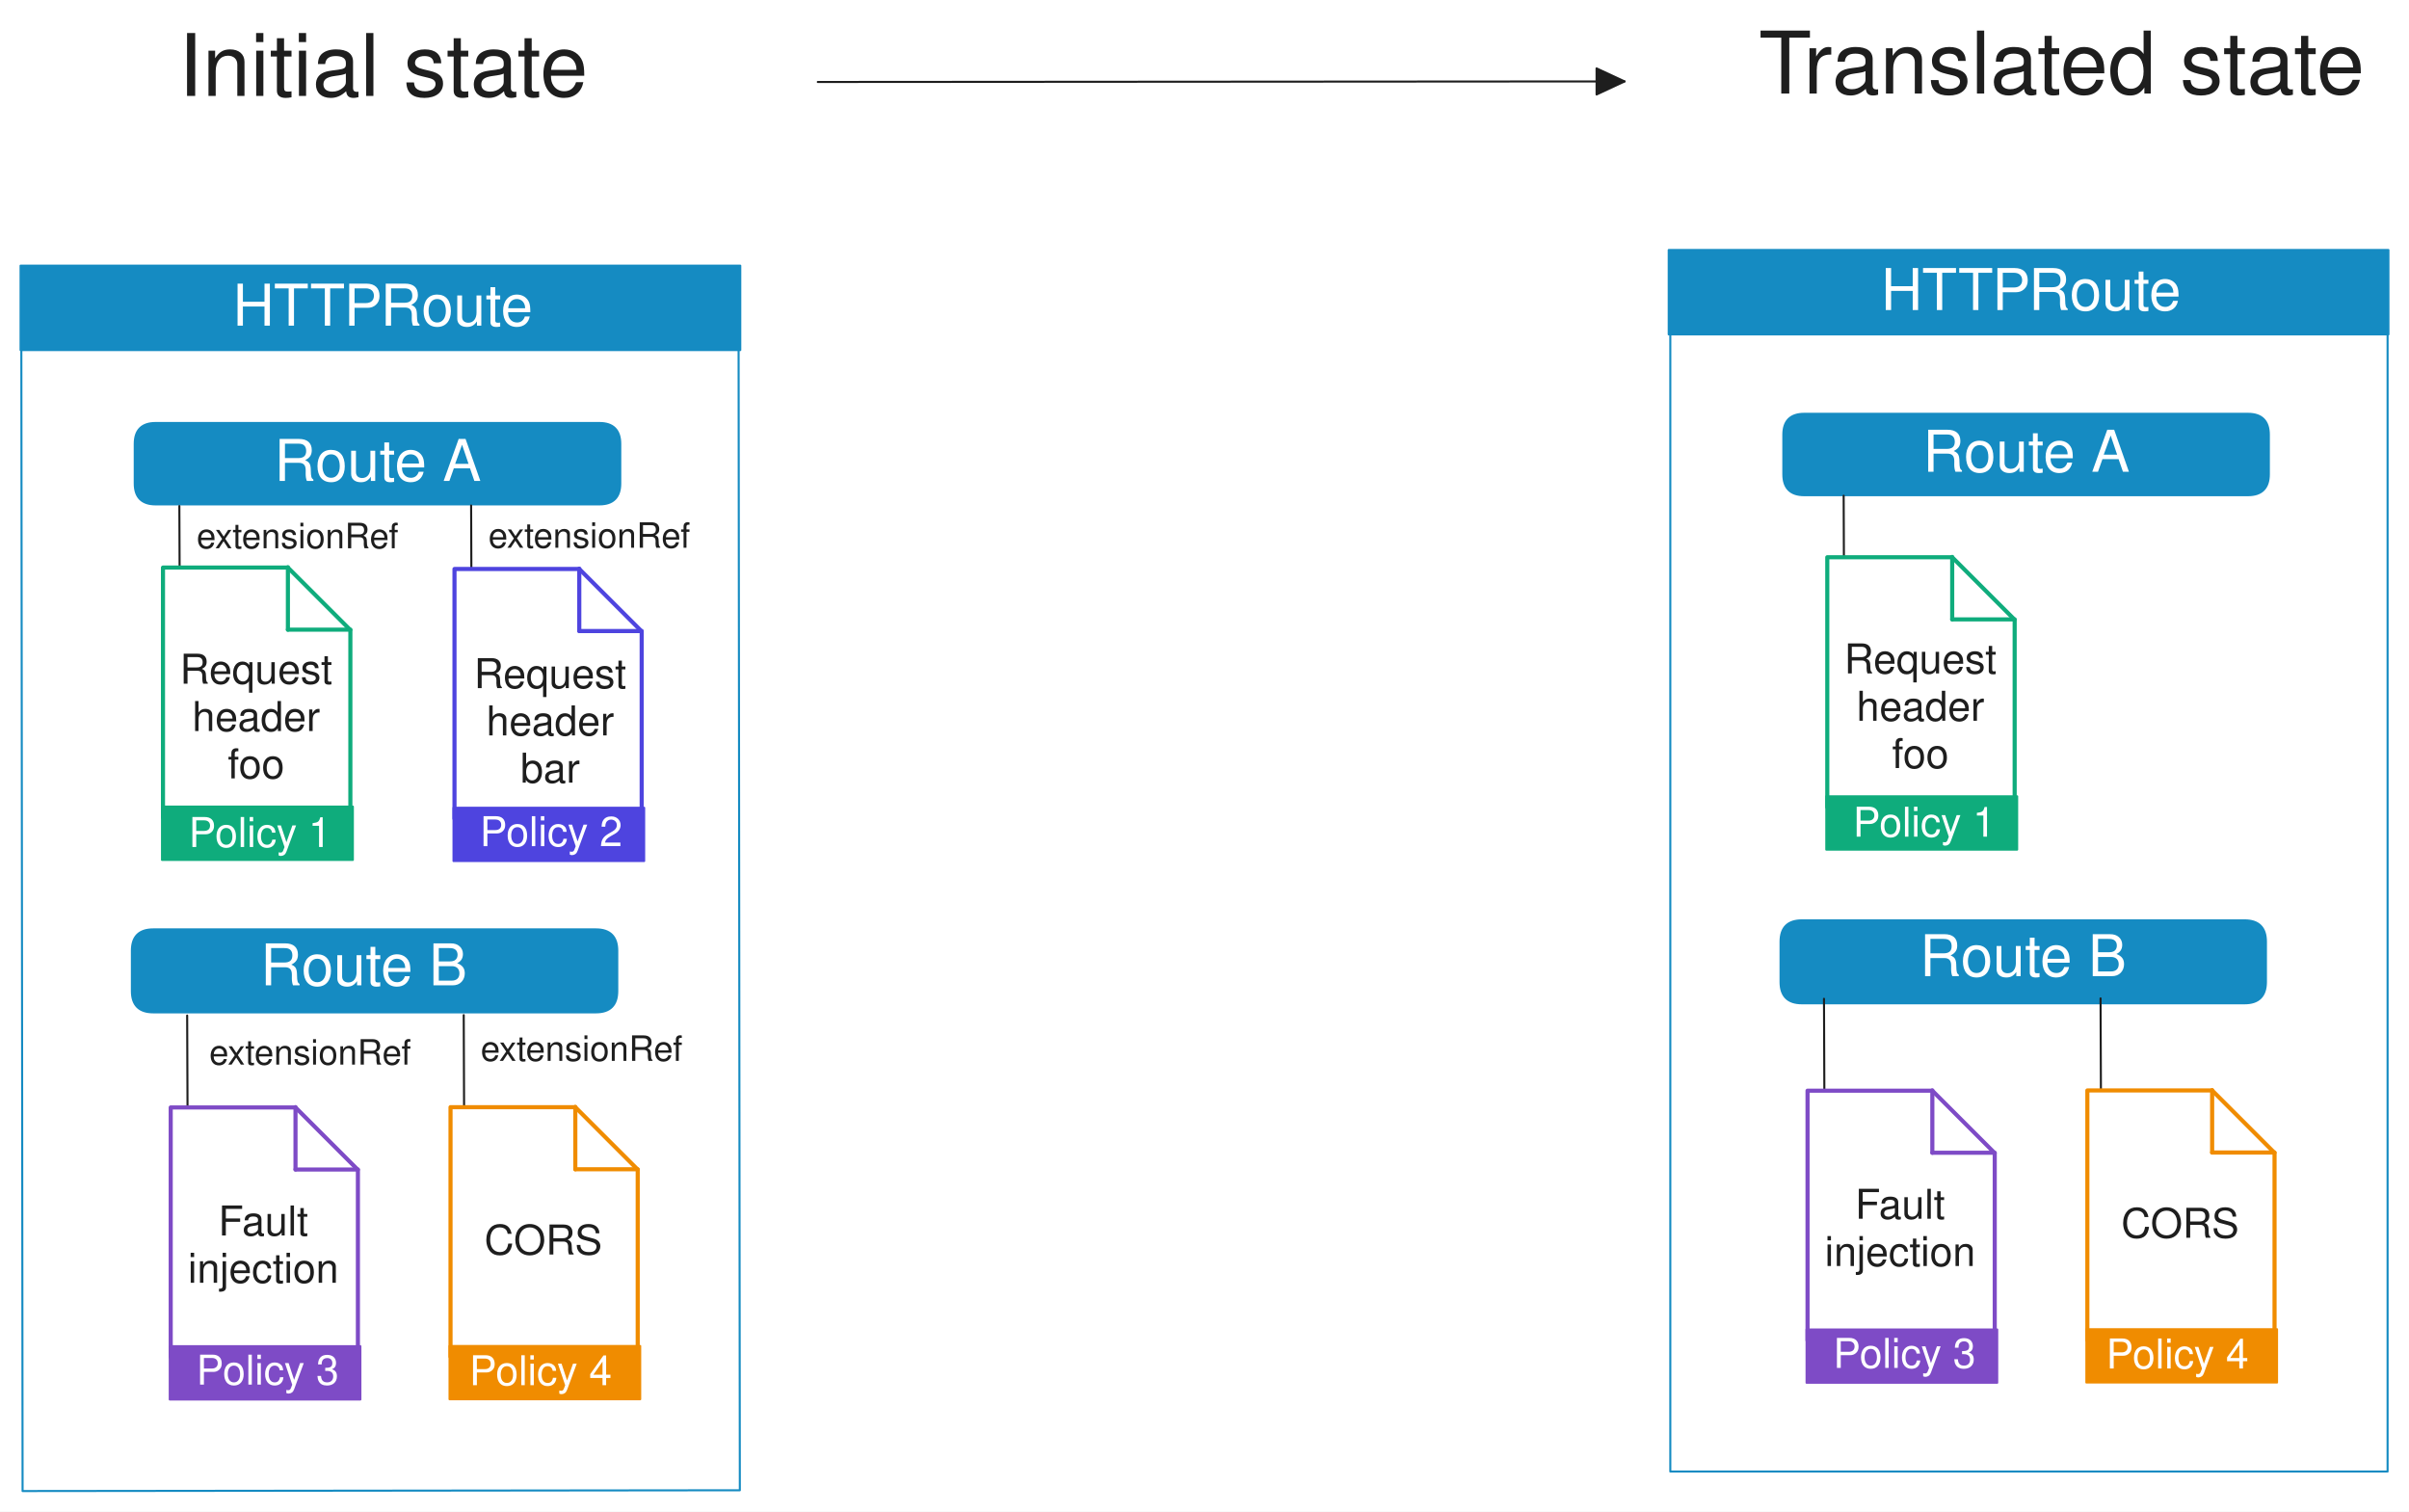
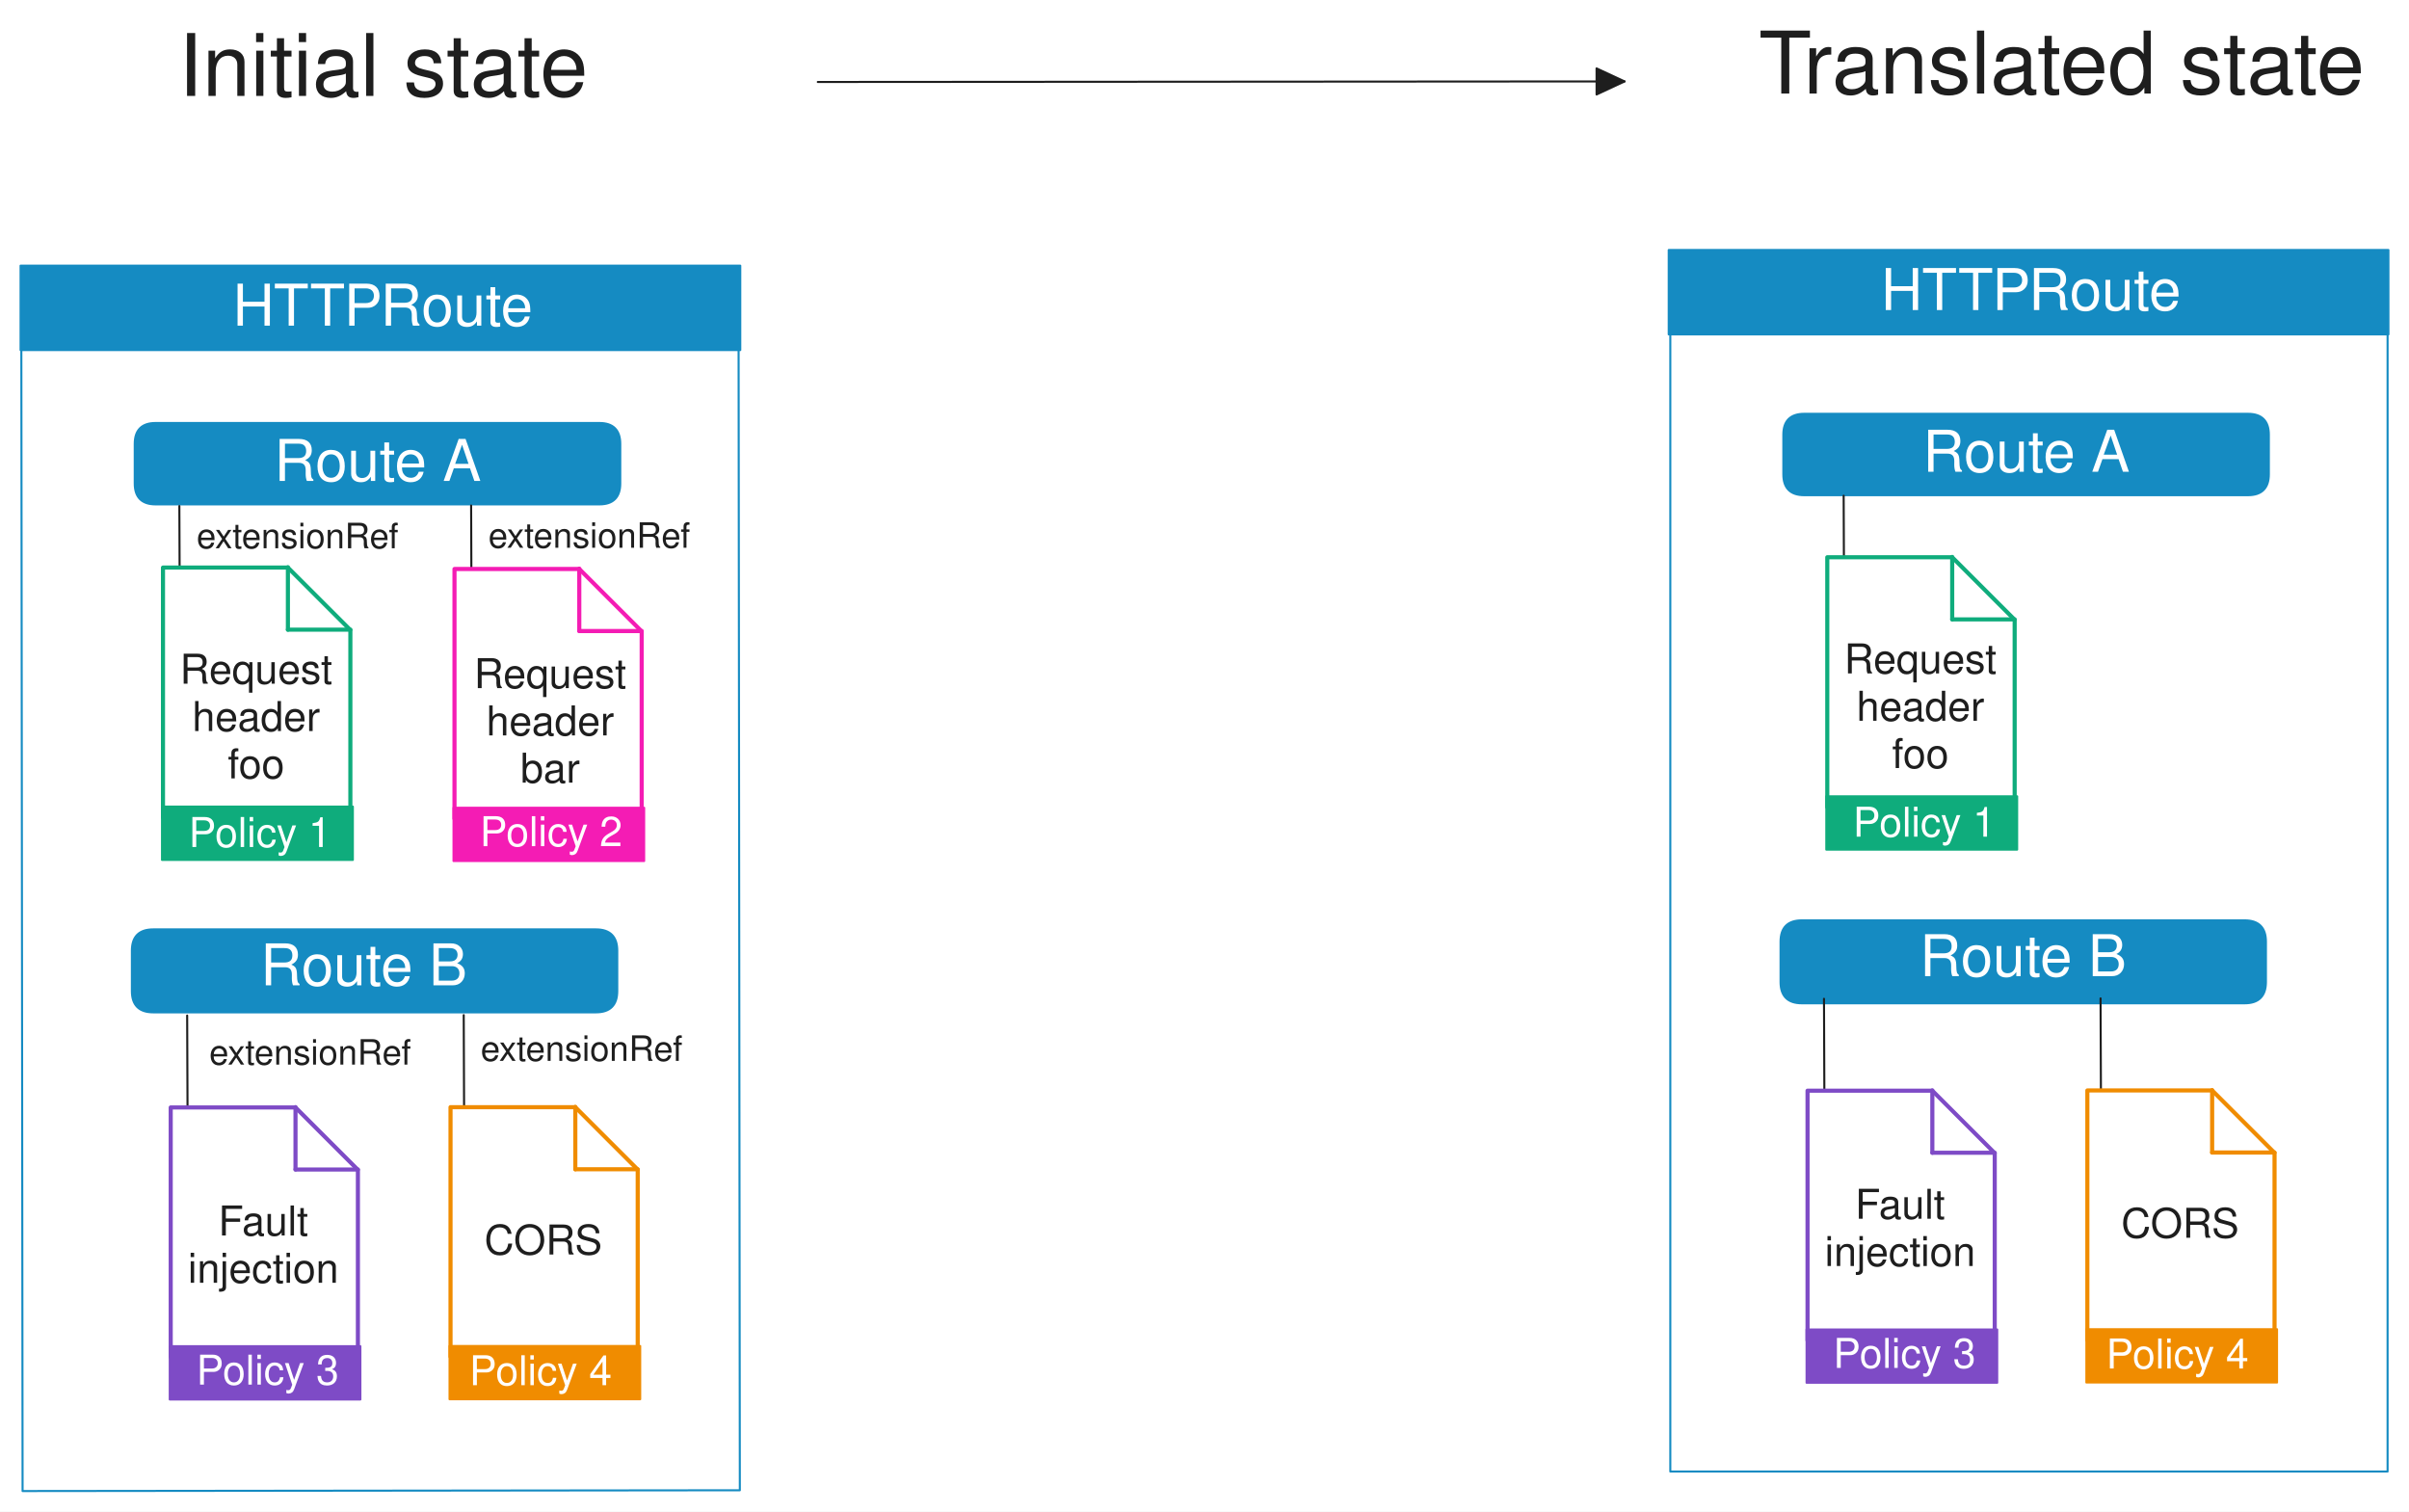
<svg xmlns="http://www.w3.org/2000/svg" version="1.1" viewBox="0 0 1170.826 734.62" width="1170.826" height="734.62">
  <defs>
    <style class="style-fonts">
      
    </style>
  </defs>
  <rect x="0" y="0" width="1170.826" height="734.62" fill="#ffffff" />
  <g stroke-linecap="round" transform="translate(65.98672 206.0698) rotate(0 117.4872 19.27414)">
    <path d="M9.64 0 C69.79 0, 129.95 0, 225.34 0 C231.76 0, 234.97 3.21, 234.97 9.64 C234.97 15.6, 234.97 21.55, 234.97 28.91 C234.97 35.34, 231.76 38.55, 225.34 38.55 C165.11 38.55, 104.88 38.55, 9.64 38.55 C3.21 38.55, 0 35.34, 0 28.91 C0 21.3, 0 13.68, 0 9.64 C0 3.21, 3.21 0, 9.64 0" stroke="none" stroke-width="0" fill="#158bc2" />
    <path d="M9.64 0 C88.72 0, 167.81 0, 225.34 0 M9.64 0 C76.07 0, 142.5 0, 225.34 0 M225.34 0 C231.76 0, 234.97 3.21, 234.97 9.64 M225.34 0 C231.76 0, 234.97 3.21, 234.97 9.64 M234.97 9.64 C234.97 16.99, 234.97 24.34, 234.97 28.91 M234.97 9.64 C234.97 14.13, 234.97 18.62, 234.97 28.91 M234.97 28.91 C234.97 35.34, 231.76 38.55, 225.34 38.55 M234.97 28.91 C234.97 35.34, 231.76 38.55, 225.34 38.55 M225.34 38.55 C179.14 38.55, 132.94 38.55, 9.64 38.55 M225.34 38.55 C168 38.55, 110.67 38.55, 9.64 38.55 M9.64 38.55 C3.21 38.55, 0 35.34, 0 28.91 M9.64 38.55 C3.21 38.55, 0 35.34, 0 28.91 M0 28.91 C0 23.56, 0 18.21, 0 9.64 M0 28.91 C0 22.14, 0 15.36, 0 9.64 M0 9.64 C0 3.21, 3.21 0, 9.64 0 M0 9.64 C0 3.21, 3.21 0, 9.64 0" stroke="#158bc2" stroke-width="2" fill="none" />
  </g>
  <g transform="translate(132.9807 210.0574) rotate(0 50.58594 16.1)">
    <text x="50.586" y="23.661" font-family="Helvetica, Segoe UI Emoji" font-size="28px" fill="white" text-anchor="middle" style="white-space: pre;" direction="ltr" dominant-baseline="alphabetic">Route A</text>
  </g>
  <g stroke-linecap="round" transform="translate(10.65869 136.6047) rotate(359.9379 174.2997 293.9131)">
    <path d="M0 0 C83.09 0, 166.18 0, 348.6 0 M0 0 C113.31 0, 226.61 0, 348.6 0 M348.6 0 C348.6 191.17, 348.6 382.34, 348.6 587.83 M348.6 0 C348.6 159.65, 348.6 319.3, 348.6 587.83 M348.6 587.83 C257.53 587.83, 166.46 587.83, 0 587.83 M348.6 587.83 C228.07 587.83, 107.53 587.83, 0 587.83 M0 587.83 C0 444.48, 0 301.14, 0 0 M0 587.83 C0 432.5, 0 277.17, 0 0" stroke="#158bc2" stroke-width="1" fill="none" />
  </g>
  <g stroke-linecap="round" transform="translate(10 129.1102) rotate(0 174.8948 20.50898)">
    <path d="M0 0 L349.79 0 L349.79 41.02 L0 41.02" stroke="none" stroke-width="0" fill="#158bc2" />
    <path d="M0 0 C108.75 0, 217.5 0, 349.79 0 M0 0 C93.48 0, 186.96 0, 349.79 0 M349.79 0 C349.79 10.14, 349.79 20.27, 349.79 41.02 M349.79 0 C349.79 12.46, 349.79 24.92, 349.79 41.02 M349.79 41.02 C236.38 41.02, 122.96 41.02, 0 41.02 M349.79 41.02 C269.76 41.02, 189.74 41.02, 0 41.02 M0 41.02 C0 30.6, 0 20.19, 0 0 M0 41.02 C0 28.99, 0 16.96, 0 0" stroke="#158bc2" stroke-width="1" fill="none" />
  </g>
  <g transform="translate(112.1351 134.5876) rotate(0 73.91016 16.1)">
    <text x="73.91" y="23.661" font-family="Helvetica, Segoe UI Emoji" font-size="28px" fill="white" text-anchor="middle" style="white-space: pre;" direction="ltr" dominant-baseline="alphabetic">HTTPRoute</text>
  </g>
  <g stroke-linecap="round" transform="translate(64.60049 452.1732) rotate(0 117.4493 19.65291)">
    <path d="M9.83 0 C88.4 0, 166.98 0, 225.07 0 C231.62 0, 234.9 3.28, 234.9 9.83 C234.9 16.23, 234.9 22.63, 234.9 29.48 C234.9 36.03, 231.62 39.31, 225.07 39.31 C177.31 39.31, 129.54 39.31, 9.83 39.31 C3.28 39.31, 0 36.03, 0 29.48 C0 22.29, 0 15.11, 0 9.83 C0 3.28, 3.28 0, 9.83 0" stroke="none" stroke-width="0" fill="#158bc2" />
    <path d="M9.83 0 C93.22 0, 176.6 0, 225.07 0 M9.83 0 C52.92 0, 96.01 0, 225.07 0 M225.07 0 C231.62 0, 234.9 3.28, 234.9 9.83 M225.07 0 C231.62 0, 234.9 3.28, 234.9 9.83 M234.9 9.83 C234.9 14.96, 234.9 20.1, 234.9 29.48 M234.9 9.83 C234.9 16.62, 234.9 23.42, 234.9 29.48 M234.9 29.48 C234.9 36.03, 231.62 39.31, 225.07 39.31 M234.9 29.48 C234.9 36.03, 231.62 39.31, 225.07 39.31 M225.07 39.31 C176.09 39.31, 127.1 39.31, 9.83 39.31 M225.07 39.31 C154.13 39.31, 83.19 39.31, 9.83 39.31 M9.83 39.31 C3.28 39.31, 0 36.03, 0 29.48 M9.83 39.31 C3.28 39.31, 0 36.03, 0 29.48 M0 29.48 C0 22.17, 0 14.86, 0 9.83 M0 29.48 C0 22.89, 0 16.31, 0 9.83 M0 9.83 C0 3.28, 3.28 0, 9.83 0 M0 9.83 C0 3.28, 3.28 0, 9.83 0" stroke="#158bc2" stroke-width="2" fill="none" />
  </g>
  <g transform="translate(126.2627 455.2017) rotate(0 50.58594 16.1)">
    <text x="50.586" y="23.661" font-family="Helvetica, Segoe UI Emoji" font-size="28px" fill="white" text-anchor="middle" style="white-space: pre;" direction="ltr" dominant-baseline="alphabetic">Route B</text>
  </g>
  <g transform="translate(91.52757 393.7661) rotate(0 35.01465 11.5)">
    <text x="35.015" y="16.9" font-family="Helvetica, Segoe UI Emoji" font-size="20px" fill="white" text-anchor="middle" style="white-space: pre;" direction="ltr" dominant-baseline="alphabetic">Policy 1</text>
  </g>
  <g stroke-linecap="round" transform="translate(867.239 201.6062) rotate(0 117.4872 19.27414)">
    <path d="M9.64 0 C57.85 0, 106.06 0, 225.34 0 C231.76 0, 234.97 3.21, 234.97 9.64 C234.97 13.88, 234.97 18.12, 234.97 28.91 C234.97 35.34, 231.76 38.55, 225.34 38.55 C143.29 38.55, 61.24 38.55, 9.64 38.55 C3.21 38.55, 0 35.34, 0 28.91 C0 21.72, 0 14.53, 0 9.64 C0 3.21, 3.21 0, 9.64 0" stroke="none" stroke-width="0" fill="#158bc2" />
    <path d="M9.64 0 C64.4 0, 119.16 0, 225.34 0 M9.64 0 C72.9 0, 136.17 0, 225.34 0 M225.34 0 C231.76 0, 234.97 3.21, 234.97 9.64 M225.34 0 C231.76 0, 234.97 3.21, 234.97 9.64 M234.97 9.64 C234.97 15.06, 234.97 20.48, 234.97 28.91 M234.97 9.64 C234.97 16.04, 234.97 22.44, 234.97 28.91 M234.97 28.91 C234.97 35.34, 231.76 38.55, 225.34 38.55 M234.97 28.91 C234.97 35.34, 231.76 38.55, 225.34 38.55 M225.34 38.55 C169.84 38.55, 114.34 38.55, 9.64 38.55 M225.34 38.55 C158.66 38.55, 91.98 38.55, 9.64 38.55 M9.64 38.55 C3.21 38.55, 0 35.34, 0 28.91 M9.64 38.55 C3.21 38.55, 0 35.34, 0 28.91 M0 28.91 C0 21.55, 0 14.2, 0 9.64 M0 28.91 C0 21.3, 0 13.68, 0 9.64 M0 9.64 C0 3.21, 3.21 0, 9.64 0 M0 9.64 C0 3.21, 3.21 0, 9.64 0" stroke="#158bc2" stroke-width="2" fill="none" />
  </g>
  <g transform="translate(934.233 205.5938) rotate(0 50.58594 16.1)">
    <text x="50.586" y="23.661" font-family="Helvetica, Segoe UI Emoji" font-size="28px" fill="white" text-anchor="middle" style="white-space: pre;" direction="ltr" dominant-baseline="alphabetic">Route A</text>
  </g>
  <g stroke-linecap="round" transform="translate(811.8065 132.4226) rotate(0 174.3069 291.3591)">
    <path d="M0 0 C94.29 0, 188.58 0, 348.61 0 M0 0 C90.47 0, 180.93 0, 348.61 0 M348.61 0 C348.61 161.74, 348.61 323.48, 348.61 582.72 M348.61 0 C348.61 204.78, 348.61 409.56, 348.61 582.72 M348.61 582.72 C252.71 582.72, 156.8 582.72, 0 582.72 M348.61 582.72 C217.76 582.72, 86.9 582.72, 0 582.72 M0 582.72 C0 385.85, 0 188.98, 0 0 M0 582.72 C0 388.56, 0 194.4, 0 0" stroke="#158bc2" stroke-width="1" fill="none" />
  </g>
  <g stroke-linecap="round" transform="translate(811.0362 121.4952) rotate(0 174.8948 20.50898)">
    <path d="M0 0 L349.79 0 L349.79 41.02 L0 41.02" stroke="none" stroke-width="0" fill="#158bc2" />
    <path d="M0 0 C79.6 0, 159.2 0, 349.79 0 M0 0 C115.29 0, 230.57 0, 349.79 0 M349.79 0 C349.79 10.8, 349.79 21.59, 349.79 41.02 M349.79 0 C349.79 8.55, 349.79 17.1, 349.79 41.02 M349.79 41.02 C241.35 41.02, 132.92 41.02, 0 41.02 M349.79 41.02 C213.81 41.02, 77.83 41.02, 0 41.02 M0 41.02 C0 29.46, 0 17.9, 0 0 M0 41.02 C0 29.46, 0 17.9, 0 0" stroke="#158bc2" stroke-width="1" fill="none" />
  </g>
  <g transform="translate(913.2029 127.0131) rotate(0 73.91016 16.1)">
    <text x="73.91" y="23.661" font-family="Helvetica, Segoe UI Emoji" font-size="28px" fill="white" text-anchor="middle" style="white-space: pre;" direction="ltr" dominant-baseline="alphabetic">HTTPRoute</text>
  </g>
  <g stroke-linecap="round" transform="translate(865.888 447.7799) rotate(0 117.4493 19.65291)">
    <path d="M9.83 0 C65.02 0, 120.21 0, 225.07 0 C231.62 0, 234.9 3.28, 234.9 9.83 C234.9 16.23, 234.9 22.64, 234.9 29.48 C234.9 36.03, 231.62 39.31, 225.07 39.31 C175.09 39.31, 125.1 39.31, 9.83 39.31 C3.28 39.31, 0 36.03, 0 29.48 C0 25.34, 0 21.2, 0 9.83 C0 3.28, 3.28 0, 9.83 0" stroke="none" stroke-width="0" fill="#158bc2" />
    <path d="M9.83 0 C91.51 0, 173.19 0, 225.07 0 M9.83 0 C59.41 0, 109 0, 225.07 0 M225.07 0 C231.62 0, 234.9 3.28, 234.9 9.83 M225.07 0 C231.62 0, 234.9 3.28, 234.9 9.83 M234.9 9.83 C234.9 15.23, 234.9 20.64, 234.9 29.48 M234.9 9.83 C234.9 17.2, 234.9 24.58, 234.9 29.48 M234.9 29.48 C234.9 36.03, 231.62 39.31, 225.07 39.31 M234.9 29.48 C234.9 36.03, 231.62 39.31, 225.07 39.31 M225.07 39.31 C172.35 39.31, 119.63 39.31, 9.83 39.31 M225.07 39.31 C154.96 39.31, 84.85 39.31, 9.83 39.31 M9.83 39.31 C3.28 39.31, 0 36.03, 0 29.48 M9.83 39.31 C3.28 39.31, 0 36.03, 0 29.48 M0 29.48 C0 23.85, 0 18.23, 0 9.83 M0 29.48 C0 22.29, 0 15.11, 0 9.83 M0 9.83 C0 3.28, 3.28 0, 9.83 0 M0 9.83 C0 3.28, 3.28 0, 9.83 0" stroke="#158bc2" stroke-width="2" fill="none" />
  </g>
  <g transform="translate(932.708 450.7381) rotate(0 50.58594 16.1)">
    <text x="50.586" y="23.661" font-family="Helvetica, Segoe UI Emoji" font-size="28px" fill="white" text-anchor="middle" style="white-space: pre;" direction="ltr" dominant-baseline="alphabetic">Route B</text>
  </g>
  <g transform="translate(86.72467 11.16996) rotate(0 100.2605 24.11986)">
    <text x="0" y="35.447" font-family="Helvetica, Segoe UI Emoji" font-size="41.948px" fill="#1e1e1e" text-anchor="start" style="white-space: pre;" direction="ltr" dominant-baseline="alphabetic">Initial state</text>
  </g>
  <g transform="translate(854.7869 10) rotate(0 149.5955 24.11986)">
    <text x="0" y="35.447" font-family="Helvetica, Segoe UI Emoji" font-size="41.948px" fill="#1e1e1e" text-anchor="start" style="white-space: pre;" direction="ltr" dominant-baseline="alphabetic">Translated state</text>
  </g>
  <g stroke-linecap="round">
    <g transform="translate(397.4716 39.83666) rotate(0 196.0462 -0.1330121)">
      <path d="M0 0 C109.48 -0.07, 218.97 -0.15, 392.09 -0.27 M0 0 C98.42 -0.07, 196.84 -0.13, 392.09 -0.27" stroke="#1e1e1e" stroke-width="1" fill="none" />
    </g>
    <g transform="translate(397.4716 39.83666) rotate(0 196.0462 -0.1330121)">
      <path d="M392.09 -0.27 L378.5 6.08 L378.49 -6.6 L392.09 -0.27" stroke="none" stroke-width="0" fill="#1e1e1e" fill-rule="evenodd" />
      <path d="M392.09 -0.27 C388.3 1.51, 384.5 3.28, 378.5 6.08 M392.09 -0.27 C388.68 1.33, 385.27 2.92, 378.5 6.08 M378.5 6.08 C378.5 2.45, 378.5 -1.18, 378.49 -6.6 M378.5 6.08 C378.5 1.45, 378.5 -3.19, 378.49 -6.6 M378.49 -6.6 C383.49 -4.27, 388.48 -1.95, 392.09 -0.27 M378.49 -6.6 C381.94 -4.99, 385.39 -3.39, 392.09 -0.27 M392.09 -0.27 C392.09 -0.27, 392.09 -0.27, 392.09 -0.27 M392.09 -0.27 C392.09 -0.27, 392.09 -0.27, 392.09 -0.27" stroke="#1e1e1e" stroke-width="1" fill="none" />
    </g>
  </g>
  <mask />
  <g stroke-linecap="round">
    <g transform="translate(90.96361 493.5356) rotate(0 0.1527283 39.22007)">
      <path d="M0 0 C0.11 28.24, 0.22 56.48, 0.31 78.44 M0 0 C0.11 28.33, 0.22 56.65, 0.31 78.44" stroke="#1e1e1e" stroke-width="1" fill="none" />
    </g>
  </g>
  <mask />
  <g stroke-linecap="round">
    <g transform="translate(225.3803 493.3334) rotate(0 0.1527283 39.96609)">
      <path d="M0 0 C0.1 25.82, 0.2 51.65, 0.31 79.93 M0 0 C0.09 24.57, 0.19 49.13, 0.31 79.93" stroke="#1e1e1e" stroke-width="1" fill="none" />
    </g>
  </g>
  <mask />
  <g stroke-linecap="round">
    <g transform="translate(82.96909 538.1968) rotate(0 45.48876 60.65168)" fill-rule="evenodd">
      <path d="M0 0 L60.65 0 L90.98 30.33 L90.98 121.3 L0 121.3 L0 0" stroke="none" stroke-width="0" fill="#fff" fill-rule="evenodd" />
      <path d="M0 0 C17.15 0, 34.3 0, 60.65 0 M0 0 C24.18 0, 48.36 0, 60.65 0 M60.65 0 C71.28 10.63, 81.91 21.26, 90.98 30.33 M60.65 0 C71.78 11.13, 82.91 22.26, 90.98 30.33 M90.98 30.33 C90.98 60.33, 90.98 90.33, 90.98 121.3 M90.98 30.33 C90.98 52.15, 90.98 73.97, 90.98 121.3 M90.98 121.3 C69.93 121.3, 48.88 121.3, 0 121.3 M90.98 121.3 C63.87 121.3, 36.76 121.3, 0 121.3 M0 121.3 C0 74.69, 0 28.08, 0 0 M0 121.3 C0 86.17, 0 51.04, 0 0 M0 0 C0 0, 0 0, 0 0 M0 0 C0 0, 0 0, 0 0" stroke="#7e4bc6" stroke-width="2" fill="none" />
    </g>
  </g>
  <mask />
  <g stroke-linecap="round">
    <g transform="translate(143.6208 538.0329) rotate(0 0 15.16292)">
      <path d="M0 0 C0 6.85, 0 13.7, 0 30.33 M0 0 C0 9.12, 0 18.25, 0 30.33" stroke="#7e4bc6" stroke-width="2" fill="none" />
    </g>
  </g>
  <mask />
  <g stroke-linecap="round">
    <g transform="translate(143.6208 568.3587) rotate(0 15.16292 0)">
      <path d="M0 0 C7.76 0, 15.51 0, 30.33 0 M0 0 C11.7 0, 23.41 0, 30.33 0" stroke="#7e4bc6" stroke-width="2" fill="none" />
    </g>
  </g>
  <mask />
  <g stroke-linecap="round" transform="translate(82.49364 654.2374) rotate(0 46.33058 12.94682)">
    <path d="M0 0 L92.66 0 L92.66 25.89 L0 25.89" stroke="none" stroke-width="0" fill="#7e4bc6" />
    <path d="M0 0 C23.17 0, 46.34 0, 92.66 0 M0 0 C31.29 0, 62.58 0, 92.66 0 M92.66 0 C92.66 6.46, 92.66 12.92, 92.66 25.89 M92.66 0 C92.66 8.59, 92.66 17.19, 92.66 25.89 M92.66 25.89 C72.31 25.89, 51.96 25.89, 0 25.89 M92.66 25.89 C58.03 25.89, 23.4 25.89, 0 25.89 M0 25.89 C0 16.93, 0 7.97, 0 0 M0 25.89 C0 16.87, 0 7.84, 0 0" stroke="#7e4bc6" stroke-width="1" fill="none" />
  </g>
  <g transform="translate(95.11475 656.0156) rotate(0 34.97844 11.48811)">
    <text x="34.978" y="16.883" font-family="Helvetica, Segoe UI Emoji" font-size="19.979px" fill="white" text-anchor="middle" style="white-space: pre;" direction="ltr" dominant-baseline="alphabetic">Policy 3</text>
  </g>
  <g transform="translate(91.31858 583.5455) rotate(0 36.65151 22.97622)">
    <text x="36.652" y="16.883" font-family="Helvetica, Segoe UI Emoji" font-size="19.979px" fill="#1e1e1e" text-anchor="middle" style="white-space: pre;" direction="ltr" dominant-baseline="alphabetic">Fault</text>
    <text x="36.652" y="39.859" font-family="Helvetica, Segoe UI Emoji" font-size="19.979px" fill="#1e1e1e" text-anchor="middle" style="white-space: pre;" direction="ltr" dominant-baseline="alphabetic">injection</text>
  </g>
  <g transform="translate(101.7062 503.0253) rotate(0 51.94794 9.769846)">
    <text x="0" y="14.358" font-family="Helvetica, Segoe UI Emoji" font-size="16.991px" fill="#1e1e1e" text-anchor="start" style="white-space: pre;" direction="ltr" dominant-baseline="alphabetic">extensionRef </text>
  </g>
  <g transform="translate(233.6219 501.2037) rotate(0 51.94794 9.769846)">
    <text x="0" y="14.358" font-family="Helvetica, Segoe UI Emoji" font-size="16.991px" fill="#1e1e1e" text-anchor="start" style="white-space: pre;" direction="ltr" dominant-baseline="alphabetic">extensionRef </text>
  </g>
  <g stroke-linecap="round">
    <g transform="translate(87.17518 245.9223) rotate(0 0.1527283 39.22007)">
      <path d="M0 0 C0.07 18.25, 0.14 36.49, 0.31 78.44 M0 0 C0.11 27.54, 0.21 55.08, 0.31 78.44" stroke="#1e1e1e" stroke-width="1" fill="none" />
    </g>
  </g>
  <mask />
  <g transform="translate(95.55937 252.0784) rotate(0 51.94794 9.769846)">
    <text x="0" y="14.358" font-family="Helvetica, Segoe UI Emoji" font-size="16.991px" fill="#1e1e1e" text-anchor="start" style="white-space: pre;" direction="ltr" dominant-baseline="alphabetic">extensionRef </text>
  </g>
  <g stroke-linecap="round">
    <g transform="translate(79.21446 275.8253) rotate(0 45.53585 60.71447)" fill-rule="evenodd">
      <path d="M0 0 L60.71 0 L91.07 30.36 L91.07 121.43 L0 121.43 L0 0" stroke="none" stroke-width="0" fill="#fff" fill-rule="evenodd" />
      <path d="M0 0 C13.87 0, 27.75 0, 60.71 0 M0 0 C12.91 0, 25.82 0, 60.71 0 M60.71 0 C70.6 9.89, 80.49 19.77, 91.07 30.36 M60.71 0 C69.3 8.59, 77.89 17.18, 91.07 30.36 M91.07 30.36 C91.07 49.86, 91.07 69.37, 91.07 121.43 M91.07 30.36 C91.07 54.56, 91.07 78.77, 91.07 121.43 M91.07 121.43 C56.51 121.43, 21.95 121.43, 0 121.43 M91.07 121.43 C70.09 121.43, 49.11 121.43, 0 121.43 M0 121.43 C0 77.79, 0 34.16, 0 0 M0 121.43 C0 87.1, 0 52.76, 0 0 M0 0 C0 0, 0 0, 0 0 M0 0 C0 0, 0 0, 0 0" stroke="#0fac7c" stroke-width="2" fill="none" />
    </g>
  </g>
  <mask />
  <g stroke-linecap="round">
    <g transform="translate(139.9289 275.6613) rotate(0 0 15.17862)">
      <path d="M0 0 C0 9.87, 0 19.75, 0 30.36 M0 0 C0 8.24, 0 16.49, 0 30.36" stroke="#0fac7c" stroke-width="2" fill="none" />
    </g>
  </g>
  <mask />
  <g stroke-linecap="round">
    <g transform="translate(139.9289 306.0185) rotate(0 15.17862 0)">
      <path d="M0 0 C7.5 0, 15 0, 30.36 0 M0 0 C9.22 0, 18.44 0, 30.36 0" stroke="#0fac7c" stroke-width="2" fill="none" />
    </g>
  </g>
  <mask />
  <g stroke-linecap="round" transform="translate(78.73852 391.9861) rotate(0 46.37854 12.96022)">
    <path d="M0 0 L92.76 0 L92.76 25.92 L0 25.92" stroke="none" stroke-width="0" fill="#0fac7c" />
    <path d="M0 0 C35.39 0, 70.77 0, 92.76 0 M0 0 C21.62 0, 43.24 0, 92.76 0 M92.76 0 C92.76 9.37, 92.76 18.74, 92.76 25.92 M92.76 0 C92.76 8.29, 92.76 16.59, 92.76 25.92 M92.76 25.92 C62.27 25.92, 31.79 25.92, 0 25.92 M92.76 25.92 C57.81 25.92, 22.87 25.92, 0 25.92 M0 25.92 C0 15.67, 0 5.42, 0 0 M0 25.92 C0 19.67, 0 13.42, 0 0" stroke="#0fac7c" stroke-width="1" fill="none" />
  </g>
  <g transform="translate(86.59706 315.376) rotate(0 37.89062 34.5)">
    <text x="37.891" y="16.9" font-family="Helvetica, Segoe UI Emoji" font-size="20px" fill="#1e1e1e" text-anchor="middle" style="white-space: pre;" direction="ltr" dominant-baseline="alphabetic">Request</text>
    <text x="37.891" y="39.9" font-family="Helvetica, Segoe UI Emoji" font-size="20px" fill="#1e1e1e" text-anchor="middle" style="white-space: pre;" direction="ltr" dominant-baseline="alphabetic">header</text>
    <text x="37.891" y="62.9" font-family="Helvetica, Segoe UI Emoji" font-size="20px" fill="#1e1e1e" text-anchor="middle" style="white-space: pre;" direction="ltr" dominant-baseline="alphabetic">foo</text>
  </g>
  <g stroke-linecap="round">
    <g transform="translate(228.9768 245.6891) rotate(0 0.1527283 39.22007)">
      <path d="M0 0 C0.12 30.6, 0.24 61.2, 0.31 78.44 M0 0 C0.07 17.56, 0.14 35.11, 0.31 78.44" stroke="#1e1e1e" stroke-width="1" fill="none" />
    </g>
  </g>
  <mask />
  <g transform="translate(237.361 251.8452) rotate(0 51.94794 9.769846)">
    <text x="0" y="14.358" font-family="Helvetica, Segoe UI Emoji" font-size="16.991px" fill="#1e1e1e" text-anchor="start" style="white-space: pre;" direction="ltr" dominant-baseline="alphabetic">extensionRef </text>
  </g>
  <g transform="translate(91.39052 394.7394) rotate(0 34.96209 11.48811)">
    <text x="34.962" y="16.883" font-family="Helvetica, Segoe UI Emoji" font-size="19.979px" fill="white" text-anchor="middle" style="white-space: pre;" direction="ltr" dominant-baseline="alphabetic">Policy 1</text>
  </g>
  <g stroke-linecap="round">
    <g transform="translate(220.891 276.5181) rotate(0 45.48876 60.65168)" fill-rule="evenodd">
      <path d="M0 0 L60.65 0 L90.98 30.33 L90.98 121.3 L0 121.3 L0 0" stroke="none" stroke-width="0" fill="#fff" fill-rule="evenodd" />
-       <path d="M0 0 C17.26 0, 34.52 0, 60.65 0 M0 0 C12.85 0, 25.7 0, 60.65 0 M60.65 0 C68.48 7.82, 76.3 15.65, 90.98 30.33 M60.65 0 C72.01 11.36, 83.37 22.72, 90.98 30.33 M90.98 30.33 C90.98 55.28, 90.98 80.24, 90.98 121.3 M90.98 30.33 C90.98 48.93, 90.98 67.53, 90.98 121.3 M90.98 121.3 C60.96 121.3, 30.93 121.3, 0 121.3 M90.98 121.3 C66.01 121.3, 41.05 121.3, 0 121.3 M0 121.3 C0 80.84, 0 40.39, 0 0 M0 121.3 C0 81.1, 0 40.89, 0 0 M0 0 C0 0, 0 0, 0 0 M0 0 C0 0, 0 0, 0 0" stroke="#4e44df" stroke-width="2" fill="none" />
+       <path d="M0 0 C17.26 0, 34.52 0, 60.65 0 M0 0 C12.85 0, 25.7 0, 60.65 0 M60.65 0 C68.48 7.82, 76.3 15.65, 90.98 30.33 M60.65 0 C72.01 11.36, 83.37 22.72, 90.98 30.33 M90.98 30.33 C90.98 55.28, 90.98 80.24, 90.98 121.3 M90.98 30.33 C90.98 48.93, 90.98 67.53, 90.98 121.3 M90.98 121.3 C60.96 121.3, 30.93 121.3, 0 121.3 M90.98 121.3 C66.01 121.3, 41.05 121.3, 0 121.3 M0 121.3 C0 80.84, 0 40.39, 0 0 M0 121.3 C0 81.1, 0 40.89, 0 0 M0 0 C0 0, 0 0, 0 0 M0 0 C0 0, 0 0, 0 0" stroke="#f41cb4" stroke-width="2" fill="none" />
    </g>
  </g>
  <mask />
  <g stroke-linecap="round">
    <g transform="translate(281.5427 276.3542) rotate(0 0 15.16292)">
-       <path d="M0 0 C0 7.95, 0 15.89, 0 30.33 M0 0 C0 10.94, 0 21.89, 0 30.33" stroke="#4e44df" stroke-width="2" fill="none" />
+       <path d="M0 0 C0 7.95, 0 15.89, 0 30.33 M0 0 C0 10.94, 0 21.89, 0 30.33" stroke="#f41cb4" stroke-width="2" fill="none" />
    </g>
  </g>
  <mask />
  <g stroke-linecap="round">
    <g transform="translate(281.5427 306.68) rotate(0 15.16292 0)">
-       <path d="M0 0 C7.03 0, 14.06 0, 30.33 0 M0 0 C6.68 0, 13.36 0, 30.33 0" stroke="#4e44df" stroke-width="2" fill="none" />
+       <path d="M0 0 C7.03 0, 14.06 0, 30.33 0 M0 0 C6.68 0, 13.36 0, 30.33 0" stroke="#f41cb4" stroke-width="2" fill="none" />
    </g>
  </g>
  <mask />
  <g stroke-linecap="round" transform="translate(220.4155 392.5587) rotate(0 46.33058 12.94682)">
-     <path d="M0 0 L92.66 0 L92.66 25.89 L0 25.89" stroke="none" stroke-width="0" fill="#4e44df" />
-     <path d="M0 0 C33.26 0, 66.53 0, 92.66 0 M0 0 C30.85 0, 61.7 0, 92.66 0 M92.66 0 C92.66 9.1, 92.66 18.2, 92.66 25.89 M92.66 0 C92.66 9.4, 92.66 18.79, 92.66 25.89 M92.66 25.89 C64.31 25.89, 35.96 25.89, 0 25.89 M92.66 25.89 C71.02 25.89, 49.38 25.89, 0 25.89 M0 25.89 C0 16.51, 0 7.12, 0 0 M0 25.89 C0 19.31, 0 12.73, 0 0" stroke="#4e44df" stroke-width="1" fill="none" />
+     <path d="M0 0 L92.66 0 L92.66 25.89 L0 25.89" stroke="none" stroke-width="0" fill="#f41cb4" />
+     <path d="M0 0 C33.26 0, 66.53 0, 92.66 0 M0 0 C30.85 0, 61.7 0, 92.66 0 M92.66 0 C92.66 9.1, 92.66 18.2, 92.66 25.89 M92.66 0 C92.66 9.4, 92.66 18.79, 92.66 25.89 M92.66 25.89 C64.31 25.89, 35.96 25.89, 0 25.89 M92.66 25.89 C71.02 25.89, 49.38 25.89, 0 25.89 M0 25.89 C0 16.51, 0 7.12, 0 0 M0 25.89 C0 19.31, 0 12.73, 0 0" stroke="#f41cb4" stroke-width="1" fill="none" />
  </g>
  <g transform="translate(232.8819 394.3369) rotate(0 34.97844 11.48811)">
    <text x="34.978" y="16.883" font-family="Helvetica, Segoe UI Emoji" font-size="19.979px" fill="white" text-anchor="middle" style="white-space: pre;" direction="ltr" dominant-baseline="alphabetic">Policy 2</text>
  </g>
  <g transform="translate(229.5681 317.5257) rotate(0 37.83376 34.46432)">
    <text x="37.834" y="16.883" font-family="Helvetica, Segoe UI Emoji" font-size="19.979px" fill="#1e1e1e" text-anchor="middle" style="white-space: pre;" direction="ltr" dominant-baseline="alphabetic">Request</text>
    <text x="37.834" y="39.859" font-family="Helvetica, Segoe UI Emoji" font-size="19.979px" fill="#1e1e1e" text-anchor="middle" style="white-space: pre;" direction="ltr" dominant-baseline="alphabetic">header</text>
    <text x="37.834" y="62.835" font-family="Helvetica, Segoe UI Emoji" font-size="19.979px" fill="#1e1e1e" text-anchor="middle" style="white-space: pre;" direction="ltr" dominant-baseline="alphabetic">bar</text>
  </g>
  <g stroke-linecap="round">
    <g transform="translate(218.9627 538.0772) rotate(0 45.48876 60.65168)" fill-rule="evenodd">
      <path d="M0 0 L60.65 0 L90.98 30.33 L90.98 121.3 L0 121.3 L0 0" stroke="none" stroke-width="0" fill="#fff" fill-rule="evenodd" />
      <path d="M0 0 C17.02 0, 34.04 0, 60.65 0 M0 0 C19.75 0, 39.5 0, 60.65 0 M60.65 0 C69.23 8.58, 77.8 17.15, 90.98 30.33 M60.65 0 C72.74 12.09, 84.83 24.18, 90.98 30.33 M90.98 30.33 C90.98 62.22, 90.98 94.11, 90.98 121.3 M90.98 30.33 C90.98 63.71, 90.98 97.09, 90.98 121.3 M90.98 121.3 C60.97 121.3, 30.97 121.3, 0 121.3 M90.98 121.3 C69.16 121.3, 47.33 121.3, 0 121.3 M0 121.3 C0 93.24, 0 65.17, 0 0 M0 121.3 C0 85.16, 0 49.02, 0 0 M0 0 C0 0, 0 0, 0 0 M0 0 C0 0, 0 0, 0 0" stroke="#f08c00" stroke-width="2" fill="none" />
    </g>
  </g>
  <mask />
  <g stroke-linecap="round">
    <g transform="translate(279.6144 537.9133) rotate(0 0 15.16292)">
      <path d="M0 0 C0 9.24, 0 18.47, 0 30.33 M0 0 C0 7.86, 0 15.71, 0 30.33" stroke="#f08c00" stroke-width="2" fill="none" />
    </g>
  </g>
  <mask />
  <g stroke-linecap="round">
    <g transform="translate(279.6144 568.2391) rotate(0 15.16292 0)">
      <path d="M0 0 C9.93 0, 19.87 0, 30.33 0 M0 0 C10.31 0, 20.61 0, 30.33 0" stroke="#f08c00" stroke-width="2" fill="none" />
    </g>
  </g>
  <mask />
  <g stroke-linecap="round" transform="translate(218.4873 654.1177) rotate(0 46.33058 12.94682)">
    <path d="M0 0 L92.66 0 L92.66 25.89 L0 25.89" stroke="none" stroke-width="0" fill="#f08c00" />
    <path d="M0 0 C24.68 0, 49.36 0, 92.66 0 M0 0 C24.17 0, 48.35 0, 92.66 0 M92.66 0 C92.66 6.47, 92.66 12.95, 92.66 25.89 M92.66 0 C92.66 8.74, 92.66 17.49, 92.66 25.89 M92.66 25.89 C69.54 25.89, 46.42 25.89, 0 25.89 M92.66 25.89 C61.91 25.89, 31.15 25.89, 0 25.89 M0 25.89 C0 20.21, 0 14.52, 0 0 M0 25.89 C0 16.22, 0 6.54, 0 0" stroke="#f08c00" stroke-width="1" fill="none" />
  </g>
  <g transform="translate(227.266 656.2966) rotate(0 35.48377 11.48811)">
    <text x="35.484" y="16.883" font-family="Helvetica, Segoe UI Emoji" font-size="19.979px" fill="white" text-anchor="middle" style="white-space: pre;" direction="ltr" dominant-baseline="alphabetic">Policy 4</text>
  </g>
  <g transform="translate(235.1908 592.7817) rotate(0 28.86173 11.48811)">
    <text x="28.862" y="16.883" font-family="Helvetica, Segoe UI Emoji" font-size="19.979px" fill="#1e1e1e" text-anchor="middle" style="white-space: pre;" direction="ltr" dominant-baseline="alphabetic">CORS</text>
  </g>
  <g stroke-linecap="round">
    <g transform="translate(886.4992 485.4033) rotate(0 0.1527283 39.22007)">
      <path d="M0 0 C0.08 21, 0.16 41.99, 0.31 78.44 M0 0 C0.08 21.52, 0.17 43.04, 0.31 78.44" stroke="#1e1e1e" stroke-width="1" fill="none" />
    </g>
  </g>
  <mask />
  <g stroke-linecap="round">
    <g transform="translate(1020.916 485.2011) rotate(0 0.1527283 39.96609)">
      <path d="M0 0 C0.09 22.94, 0.18 45.88, 0.31 79.93 M0 0 C0.11 29.63, 0.23 59.25, 0.31 79.93" stroke="#1e1e1e" stroke-width="1" fill="none" />
    </g>
  </g>
  <mask />
  <g stroke-linecap="round">
    <g transform="translate(878.5046 530.0644) rotate(0 45.48876 60.65168)" fill-rule="evenodd">
      <path d="M0 0 L60.65 0 L90.98 30.33 L90.98 121.3 L0 121.3 L0 0" stroke="none" stroke-width="0" fill="#fff" fill-rule="evenodd" />
      <path d="M0 0 C23.21 0, 46.42 0, 60.65 0 M0 0 C16.39 0, 32.78 0, 60.65 0 M60.65 0 C71.54 10.89, 82.44 21.78, 90.98 30.33 M60.65 0 C68.52 7.87, 76.38 15.73, 90.98 30.33 M90.98 30.33 C90.98 66.31, 90.98 102.3, 90.98 121.3 M90.98 30.33 C90.98 63.24, 90.98 96.16, 90.98 121.3 M90.98 121.3 C67.99 121.3, 45.01 121.3, 0 121.3 M90.98 121.3 C62 121.3, 33.01 121.3, 0 121.3 M0 121.3 C0 84.98, 0 48.65, 0 0 M0 121.3 C0 90.85, 0 60.41, 0 0 M0 0 C0 0, 0 0, 0 0 M0 0 C0 0, 0 0, 0 0" stroke="#7e4bc6" stroke-width="2" fill="none" />
    </g>
  </g>
  <mask />
  <g stroke-linecap="round">
    <g transform="translate(939.1563 529.9005) rotate(0 0 15.16292)">
      <path d="M0 0 C0 9.23, 0 18.47, 0 30.33 M0 0 C0 10.14, 0 20.29, 0 30.33" stroke="#7e4bc6" stroke-width="2" fill="none" />
    </g>
  </g>
  <mask />
  <g stroke-linecap="round">
    <g transform="translate(939.1563 560.2264) rotate(0 15.16292 0)">
      <path d="M0 0 C6.87 0, 13.74 0, 30.33 0 M0 0 C7.28 0, 14.55 0, 30.33 0" stroke="#7e4bc6" stroke-width="2" fill="none" />
    </g>
  </g>
  <mask />
  <g stroke-linecap="round" transform="translate(878.0292 646.105) rotate(0 46.33058 12.94682)">
    <path d="M0 0 L92.66 0 L92.66 25.89 L0 25.89" stroke="none" stroke-width="0" fill="#7e4bc6" />
    <path d="M0 0 C34.73 0, 69.47 0, 92.66 0 M0 0 C27.77 0, 55.53 0, 92.66 0 M92.66 0 C92.66 8.2, 92.66 16.41, 92.66 25.89 M92.66 0 C92.66 9.98, 92.66 19.96, 92.66 25.89 M92.66 25.89 C73.26 25.89, 53.86 25.89, 0 25.89 M92.66 25.89 C57.3 25.89, 21.94 25.89, 0 25.89 M0 25.89 C0 20.16, 0 14.43, 0 0 M0 25.89 C0 17.7, 0 9.51, 0 0" stroke="#7e4bc6" stroke-width="1" fill="none" />
  </g>
  <g transform="translate(890.6503 647.8832) rotate(0 34.97844 11.48811)">
    <text x="34.978" y="16.883" font-family="Helvetica, Segoe UI Emoji" font-size="19.979px" fill="white" text-anchor="middle" style="white-space: pre;" direction="ltr" dominant-baseline="alphabetic">Policy 3</text>
  </g>
  <g transform="translate(886.8541 575.4132) rotate(0 36.65151 22.97622)">
    <text x="36.652" y="16.883" font-family="Helvetica, Segoe UI Emoji" font-size="19.979px" fill="#1e1e1e" text-anchor="middle" style="white-space: pre;" direction="ltr" dominant-baseline="alphabetic">Fault</text>
    <text x="36.652" y="39.859" font-family="Helvetica, Segoe UI Emoji" font-size="19.979px" fill="#1e1e1e" text-anchor="middle" style="white-space: pre;" direction="ltr" dominant-baseline="alphabetic">injection</text>
  </g>
  <g stroke-linecap="round">
    <g transform="translate(1014.498 529.9448) rotate(0 45.48876 60.65168)" fill-rule="evenodd">
      <path d="M0 0 L60.65 0 L90.98 30.33 L90.98 121.3 L0 121.3 L0 0" stroke="none" stroke-width="0" fill="#fff" fill-rule="evenodd" />
      <path d="M0 0 C13.92 0, 27.84 0, 60.65 0 M0 0 C12.65 0, 25.3 0, 60.65 0 M60.65 0 C70.11 9.45, 79.56 18.91, 90.98 30.33 M60.65 0 C68.65 8, 76.66 16, 90.98 30.33 M90.98 30.33 C90.98 48.61, 90.98 66.89, 90.98 121.3 M90.98 30.33 C90.98 48.58, 90.98 66.83, 90.98 121.3 M90.98 121.3 C65.17 121.3, 39.36 121.3, 0 121.3 M90.98 121.3 C61.73 121.3, 32.47 121.3, 0 121.3 M0 121.3 C0 75.23, 0 29.15, 0 0 M0 121.3 C0 86.77, 0 52.23, 0 0 M0 0 C0 0, 0 0, 0 0 M0 0 C0 0, 0 0, 0 0" stroke="#f08c00" stroke-width="2" fill="none" />
    </g>
  </g>
  <mask />
  <g stroke-linecap="round">
    <g transform="translate(1075.15 529.7809) rotate(0 0 15.16292)">
      <path d="M0 0 C0 10.78, 0 21.57, 0 30.33 M0 0 C0 11.81, 0 23.62, 0 30.33" stroke="#f08c00" stroke-width="2" fill="none" />
    </g>
  </g>
  <mask />
  <g stroke-linecap="round">
    <g transform="translate(1075.15 560.1067) rotate(0 15.16292 0)">
      <path d="M0 0 C9.61 0, 19.22 0, 30.33 0 M0 0 C11.69 0, 23.38 0, 30.33 0" stroke="#f08c00" stroke-width="2" fill="none" />
    </g>
  </g>
  <mask />
  <g stroke-linecap="round" transform="translate(1014.023 645.9854) rotate(0 46.33058 12.94682)">
    <path d="M0 0 L92.66 0 L92.66 25.89 L0 25.89" stroke="none" stroke-width="0" fill="#f08c00" />
    <path d="M0 0 C34.27 0, 68.54 0, 92.66 0 M0 0 C36.3 0, 72.6 0, 92.66 0 M92.66 0 C92.66 7.42, 92.66 14.84, 92.66 25.89 M92.66 0 C92.66 8.11, 92.66 16.23, 92.66 25.89 M92.66 25.89 C64.41 25.89, 36.15 25.89, 0 25.89 M92.66 25.89 C69.77 25.89, 46.88 25.89, 0 25.89 M0 25.89 C0 16.98, 0 8.06, 0 0 M0 25.89 C0 19.22, 0 12.55, 0 0" stroke="#f08c00" stroke-width="1" fill="none" />
  </g>
  <g transform="translate(1022.802 648.1642) rotate(0 35.48377 11.48811)">
    <text x="35.484" y="16.883" font-family="Helvetica, Segoe UI Emoji" font-size="19.979px" fill="white" text-anchor="middle" style="white-space: pre;" direction="ltr" dominant-baseline="alphabetic">Policy 4</text>
  </g>
  <g transform="translate(1030.726 584.6494) rotate(0 28.86173 11.48811)">
    <text x="28.862" y="16.883" font-family="Helvetica, Segoe UI Emoji" font-size="19.979px" fill="#1e1e1e" text-anchor="middle" style="white-space: pre;" direction="ltr" dominant-baseline="alphabetic">CORS</text>
  </g>
  <g transform="translate(900.41 388.7612) rotate(0 35.01465 11.5)">
    <text x="35.015" y="16.9" font-family="Helvetica, Segoe UI Emoji" font-size="20px" fill="white" text-anchor="middle" style="white-space: pre;" direction="ltr" dominant-baseline="alphabetic">Policy 1</text>
  </g>
  <g stroke-linecap="round">
    <g transform="translate(896.0577 240.9174) rotate(0 0.1527283 39.22007)">
      <path d="M0 0 C0.09 22.62, 0.18 45.23, 0.31 78.44 M0 0 C0.11 29.25, 0.23 58.51, 0.31 78.44" stroke="#1e1e1e" stroke-width="1" fill="none" />
    </g>
  </g>
  <mask />
  <g stroke-linecap="round">
    <g transform="translate(888.0969 270.8204) rotate(0 45.53585 60.71447)" fill-rule="evenodd">
      <path d="M0 0 L60.71 0 L91.07 30.36 L91.07 121.43 L0 121.43 L0 0" stroke="none" stroke-width="0" fill="#fff" fill-rule="evenodd" />
      <path d="M0 0 C22.77 0, 45.54 0, 60.71 0 M0 0 C14.44 0, 28.88 0, 60.71 0 M60.71 0 C69.99 9.28, 79.27 18.55, 91.07 30.36 M60.71 0 C71.1 10.39, 81.49 20.77, 91.07 30.36 M91.07 30.36 C91.07 60.41, 91.07 90.46, 91.07 121.43 M91.07 30.36 C91.07 63.29, 91.07 96.22, 91.07 121.43 M91.07 121.43 C64.76 121.43, 38.45 121.43, 0 121.43 M91.07 121.43 C70.2 121.43, 49.33 121.43, 0 121.43 M0 121.43 C0 80.43, 0 39.43, 0 0 M0 121.43 C0 90.83, 0 60.22, 0 0 M0 0 C0 0, 0 0, 0 0 M0 0 C0 0, 0 0, 0 0" stroke="#0fac7c" stroke-width="2" fill="none" />
    </g>
  </g>
  <mask />
  <g stroke-linecap="round">
    <g transform="translate(948.8114 270.6564) rotate(0 0 15.17862)">
      <path d="M0 0 C0 8.93, 0 17.85, 0 30.36 M0 0 C0 9.92, 0 19.84, 0 30.36" stroke="#0fac7c" stroke-width="2" fill="none" />
    </g>
  </g>
  <mask />
  <g stroke-linecap="round">
    <g transform="translate(948.8114 301.0136) rotate(0 15.17862 0)">
      <path d="M0 0 C6.25 0, 12.5 0, 30.36 0 M0 0 C7.16 0, 14.32 0, 30.36 0" stroke="#0fac7c" stroke-width="2" fill="none" />
    </g>
  </g>
  <mask />
  <g stroke-linecap="round" transform="translate(887.621 386.9812) rotate(0 46.37854 12.96022)">
    <path d="M0 0 L92.76 0 L92.76 25.92 L0 25.92" stroke="none" stroke-width="0" fill="#0fac7c" />
    <path d="M0 0 C28.61 0, 57.22 0, 92.76 0 M0 0 C19.46 0, 38.93 0, 92.76 0 M92.76 0 C92.76 6.88, 92.76 13.77, 92.76 25.92 M92.76 0 C92.76 8.28, 92.76 16.56, 92.76 25.92 M92.76 25.92 C57.93 25.92, 23.09 25.92, 0 25.92 M92.76 25.92 C71.19 25.92, 49.63 25.92, 0 25.92 M0 25.92 C0 20.27, 0 14.61, 0 0 M0 25.92 C0 17.16, 0 8.4, 0 0" stroke="#0fac7c" stroke-width="1" fill="none" />
  </g>
  <g transform="translate(895.4795 310.3711) rotate(0 37.89062 34.5)">
    <text x="37.891" y="16.9" font-family="Helvetica, Segoe UI Emoji" font-size="20px" fill="#1e1e1e" text-anchor="middle" style="white-space: pre;" direction="ltr" dominant-baseline="alphabetic">Request</text>
    <text x="37.891" y="39.9" font-family="Helvetica, Segoe UI Emoji" font-size="20px" fill="#1e1e1e" text-anchor="middle" style="white-space: pre;" direction="ltr" dominant-baseline="alphabetic">header</text>
    <text x="37.891" y="62.9" font-family="Helvetica, Segoe UI Emoji" font-size="20px" fill="#1e1e1e" text-anchor="middle" style="white-space: pre;" direction="ltr" dominant-baseline="alphabetic">foo</text>
  </g>
  <g transform="translate(900.273 389.7345) rotate(0 34.96209 11.48811)">
    <text x="34.962" y="16.883" font-family="Helvetica, Segoe UI Emoji" font-size="19.979px" fill="white" text-anchor="middle" style="white-space: pre;" direction="ltr" dominant-baseline="alphabetic">Policy 1</text>
  </g>
</svg>
